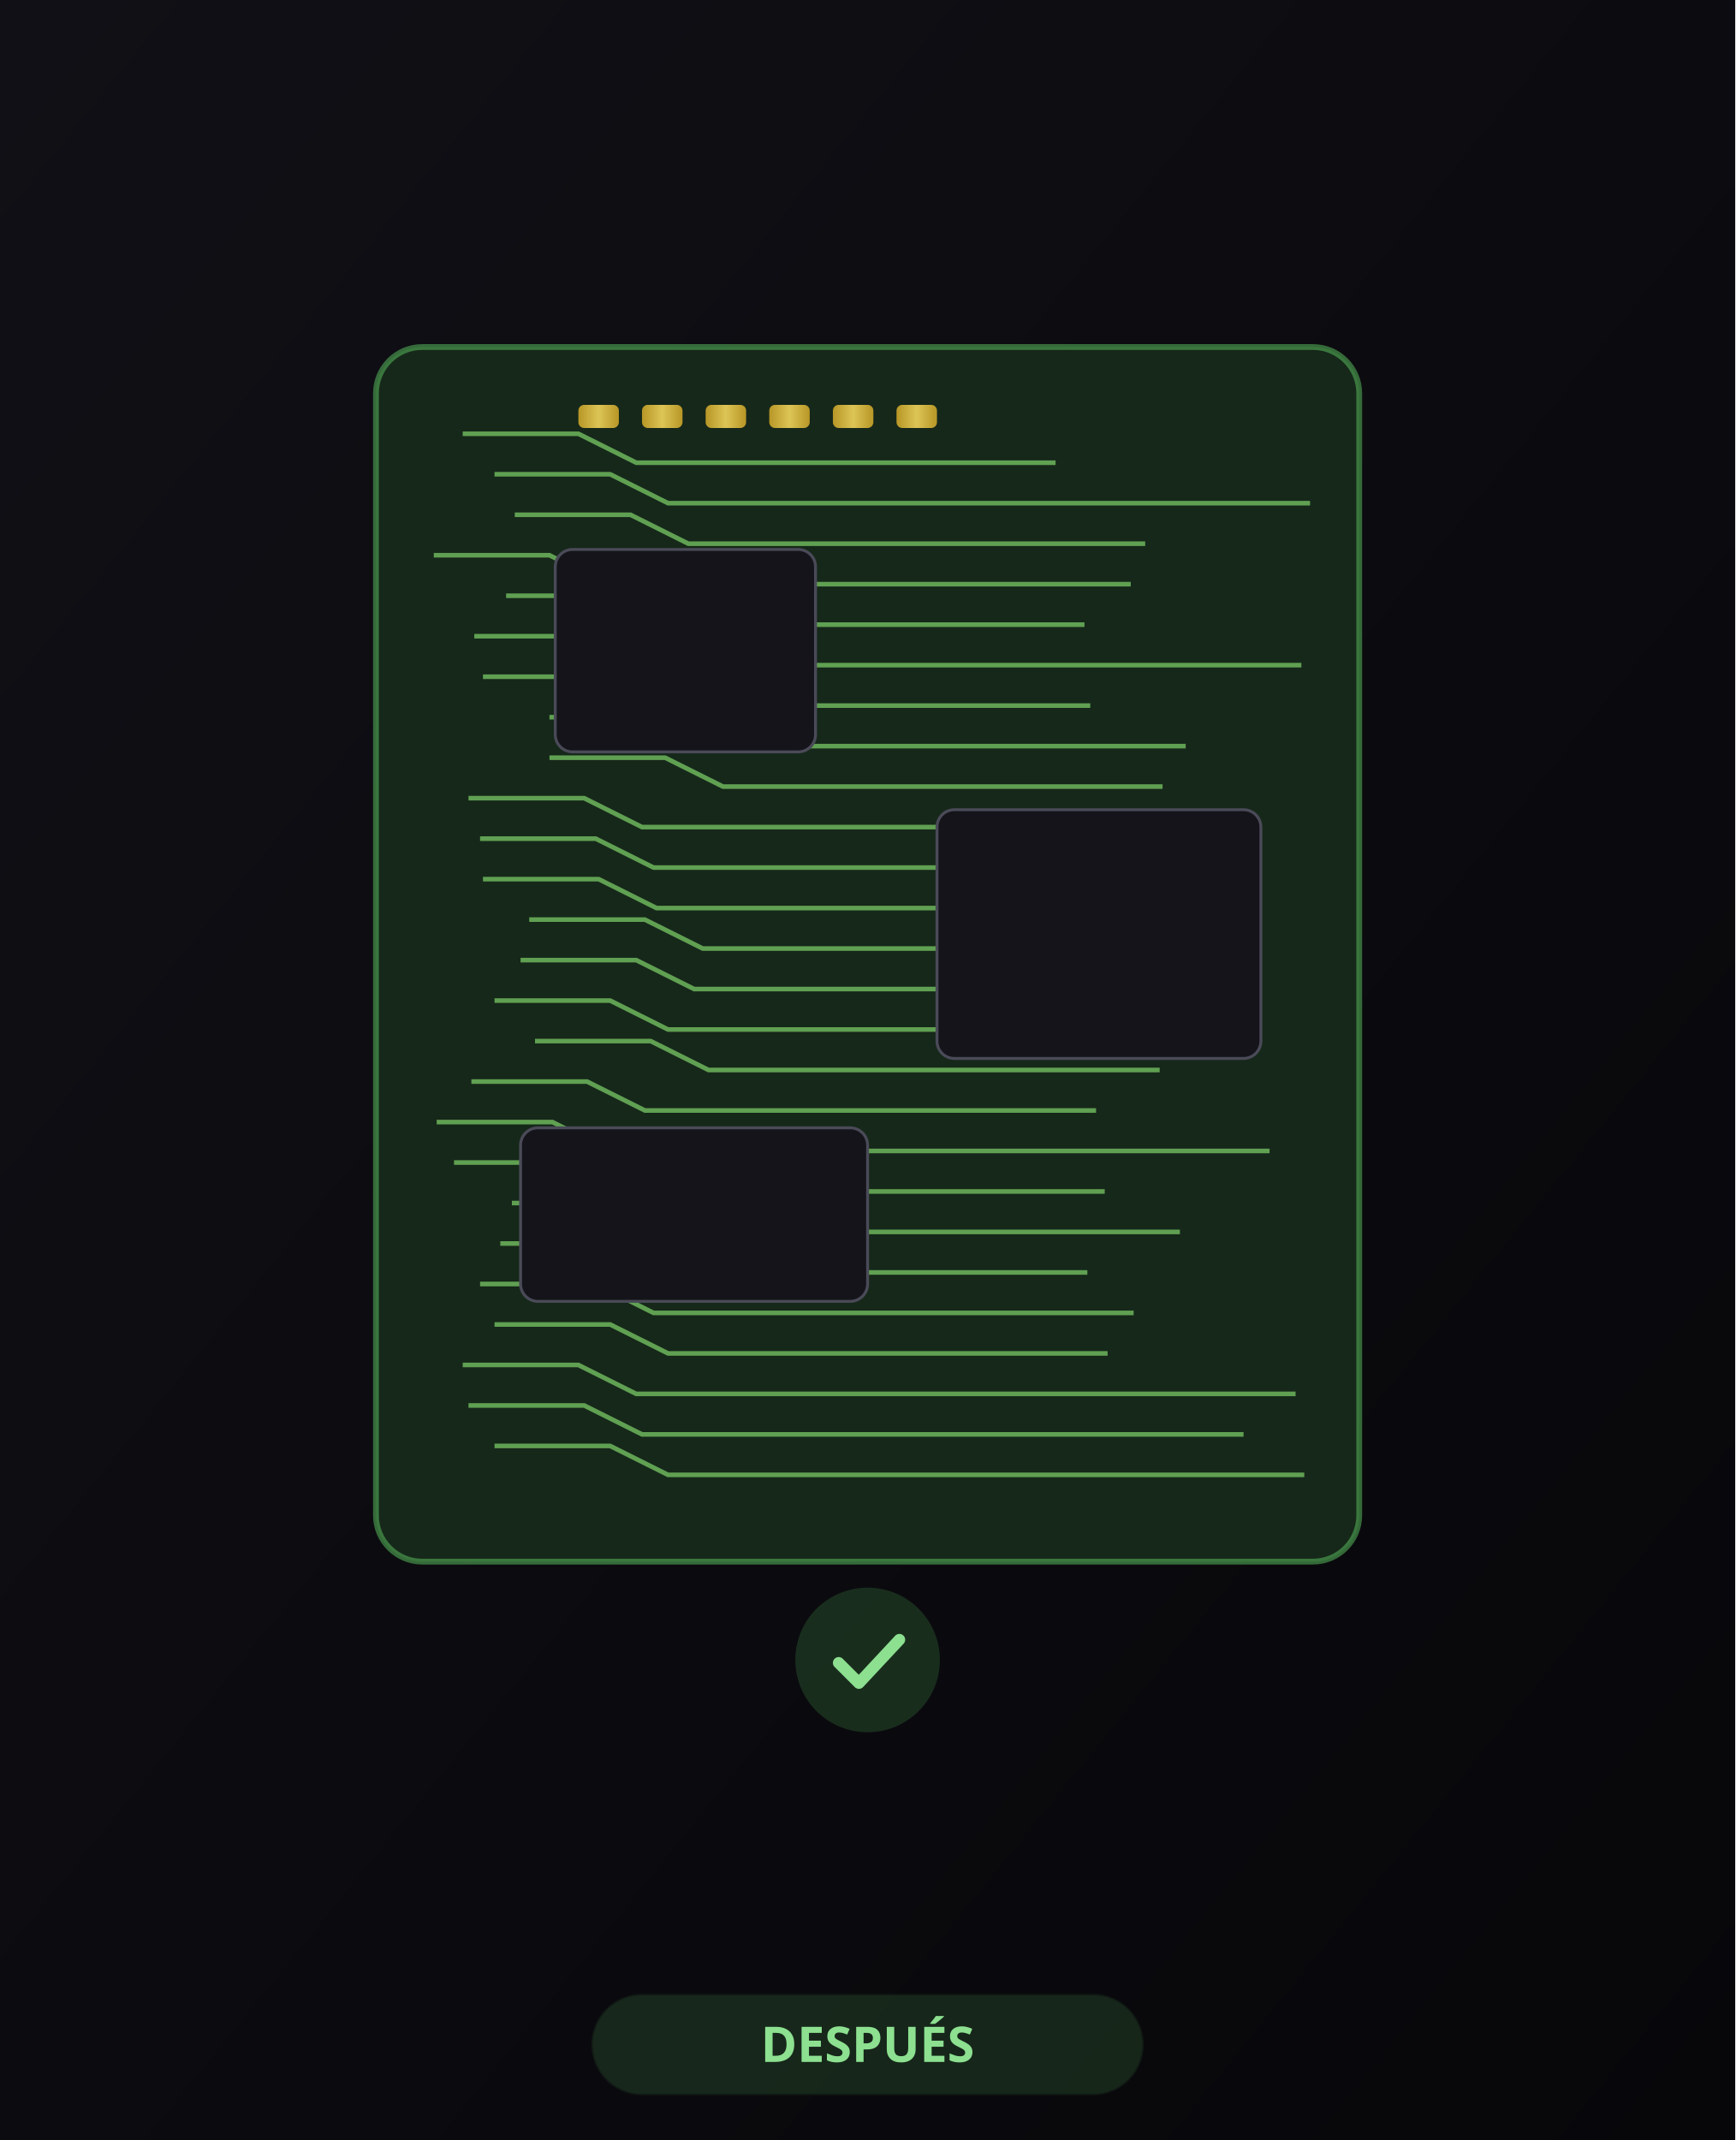
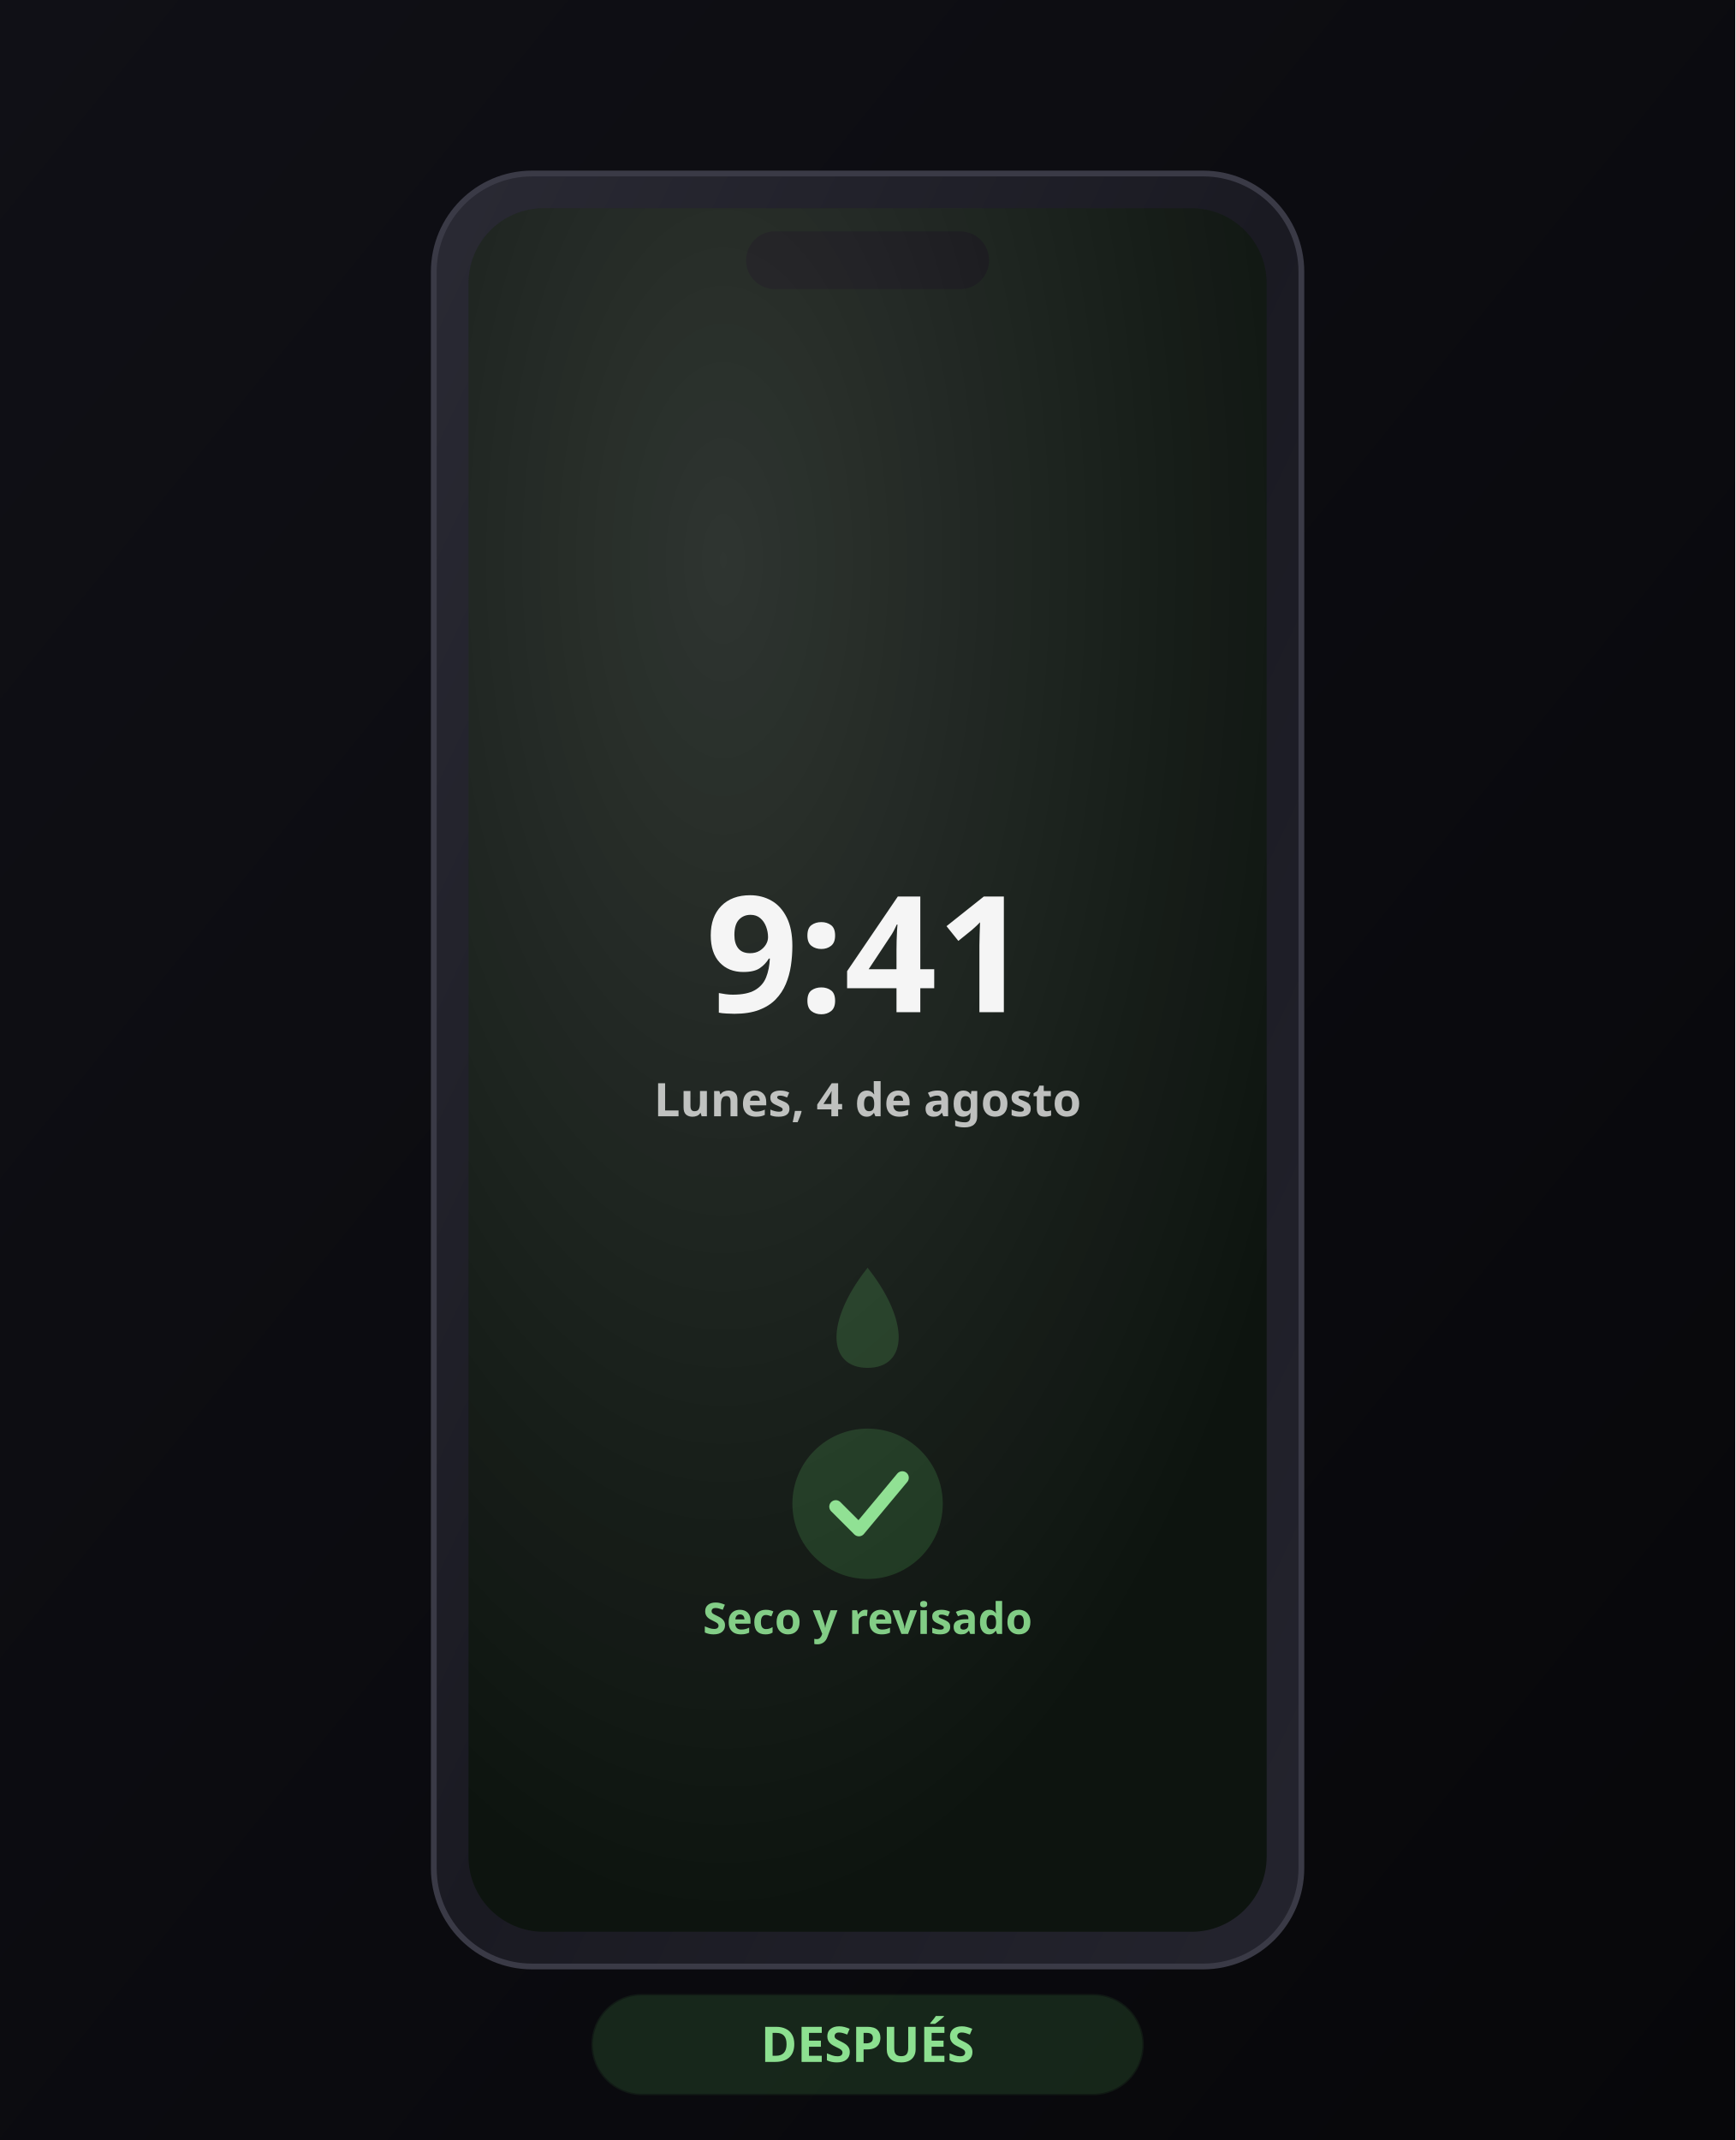
- <svg xmlns="http://www.w3.org/2000/svg" viewBox="0 0 600 740" width="600" height="740" role="img" aria-label="Placa base limpia tras el tratamiento de danos por agua">
+ <svg xmlns="http://www.w3.org/2000/svg" viewBox="0 0 600 740" width="600" height="740" role="img" aria-label="Móvil seco y revisado, la pantalla funciona con normalidad">
  <defs>
    <linearGradient id="bg" x1="0" y1="0" x2="1" y2="1">
      <stop offset="0" stop-color="#101016" />
      <stop offset="1" stop-color="#07070a" />
    </linearGradient>
    <linearGradient id="metal" x1="0" y1="0" x2="1" y2="1">
      <stop offset="0" stop-color="#2a2a34" />
      <stop offset="0.5" stop-color="#1a1a22" />
      <stop offset="1" stop-color="#24242e" />
    </linearGradient>
-     <linearGradient id="oro" x1="0" y1="0" x2="1" y2="0">
-       <stop offset="0" stop-color="#c9a227" />
-       <stop offset="0.5" stop-color="#f2d65c" />
-       <stop offset="1" stop-color="#c9a227" />
-     </linearGradient>
    <radialGradient id="brillo" cx="0.32" cy="0.2" r="0.8">
      <stop offset="0" stop-color="#ffffff" stop-opacity="0.14" />
      <stop offset="1" stop-color="#ffffff" stop-opacity="0" />
    </radialGradient>
  </defs>
  <rect width="600" height="740" fill="url(#bg)" />
-   <g transform="translate(300,330)">
-     <rect x="-170" y="-210" width="340" height="420" rx="16" fill="#16281a" stroke="#57B75B" stroke-width="2" stroke-opacity="0.55" />
-     <path d="M-140 -180 H-100 L-80 -170 H65" fill="none" stroke="#7fd36a" stroke-opacity="0.7" stroke-width="1.6" />
-     <path d="M-129 -166 H-89 L-69 -156 H153" fill="none" stroke="#7fd36a" stroke-opacity="0.7" stroke-width="1.6" />
-     <path d="M-122 -152 H-82 L-62 -142 H96" fill="none" stroke="#7fd36a" stroke-opacity="0.7" stroke-width="1.6" />
-     <path d="M-150 -138 H-110 L-90 -128 H91" fill="none" stroke="#7fd36a" stroke-opacity="0.7" stroke-width="1.6" />
-     <path d="M-125 -124 H-85 L-65 -114 H75" fill="none" stroke="#7fd36a" stroke-opacity="0.7" stroke-width="1.6" />
-     <path d="M-136 -110 H-96 L-76 -100 H150" fill="none" stroke="#7fd36a" stroke-opacity="0.7" stroke-width="1.6" />
-     <path d="M-133 -96 H-93 L-73 -86 H77" fill="none" stroke="#7fd36a" stroke-opacity="0.7" stroke-width="1.6" />
-     <path d="M-110 -82 H-70 L-50 -72 H110" fill="none" stroke="#7fd36a" stroke-opacity="0.7" stroke-width="1.6" />
-     <path d="M-110 -68 H-70 L-50 -58 H102" fill="none" stroke="#7fd36a" stroke-opacity="0.7" stroke-width="1.6" />
-     <path d="M-138 -54 H-98 L-78 -44 H114" fill="none" stroke="#7fd36a" stroke-opacity="0.7" stroke-width="1.6" />
-     <path d="M-134 -40 H-94 L-74 -30 H98" fill="none" stroke="#7fd36a" stroke-opacity="0.7" stroke-width="1.6" />
-     <path d="M-133 -26 H-93 L-73 -16 H132" fill="none" stroke="#7fd36a" stroke-opacity="0.7" stroke-width="1.6" />
-     <path d="M-117 -12 H-77 L-57 -2 H95" fill="none" stroke="#7fd36a" stroke-opacity="0.7" stroke-width="1.6" />
-     <path d="M-120 2 H-80 L-60 12 H71" fill="none" stroke="#7fd36a" stroke-opacity="0.7" stroke-width="1.6" />
-     <path d="M-129 16 H-89 L-69 26 H92" fill="none" stroke="#7fd36a" stroke-opacity="0.7" stroke-width="1.6" />
-     <path d="M-115 30 H-75 L-55 40 H101" fill="none" stroke="#7fd36a" stroke-opacity="0.7" stroke-width="1.6" />
-     <path d="M-137 44 H-97 L-77 54 H79" fill="none" stroke="#7fd36a" stroke-opacity="0.7" stroke-width="1.6" />
-     <path d="M-149 58 H-109 L-89 68 H139" fill="none" stroke="#7fd36a" stroke-opacity="0.7" stroke-width="1.6" />
-     <path d="M-143 72 H-103 L-83 82 H82" fill="none" stroke="#7fd36a" stroke-opacity="0.7" stroke-width="1.6" />
-     <path d="M-123 86 H-83 L-63 96 H108" fill="none" stroke="#7fd36a" stroke-opacity="0.7" stroke-width="1.6" />
-     <path d="M-127 100 H-87 L-67 110 H76" fill="none" stroke="#7fd36a" stroke-opacity="0.7" stroke-width="1.6" />
-     <path d="M-134 114 H-94 L-74 124 H92" fill="none" stroke="#7fd36a" stroke-opacity="0.7" stroke-width="1.6" />
-     <path d="M-129 128 H-89 L-69 138 H83" fill="none" stroke="#7fd36a" stroke-opacity="0.7" stroke-width="1.6" />
-     <path d="M-140 142 H-100 L-80 152 H148" fill="none" stroke="#7fd36a" stroke-opacity="0.7" stroke-width="1.6" />
-     <path d="M-138 156 H-98 L-78 166 H130" fill="none" stroke="#7fd36a" stroke-opacity="0.7" stroke-width="1.6" />
-     <path d="M-129 170 H-89 L-69 180 H151" fill="none" stroke="#7fd36a" stroke-opacity="0.7" stroke-width="1.6" />
-     <rect x="-108" y="-140" width="90" height="70" rx="6" fill="#14141a" stroke="#4a4a58" />
-     <rect x="24" y="-50" width="112" height="86" rx="6" fill="#14141a" stroke="#4a4a58" />
-     <rect x="-120" y="60" width="120" height="60" rx="6" fill="#14141a" stroke="#4a4a58" />
-     <g fill="url(#oro)" opacity="0.9">
-       <rect x="-100" y="-190" width="14" height="8" rx="2" />
-       <rect x="-78" y="-190" width="14" height="8" rx="2" />
-       <rect x="-56" y="-190" width="14" height="8" rx="2" />
-       <rect x="-34" y="-190" width="14" height="8" rx="2" />
-       <rect x="-12" y="-190" width="14" height="8" rx="2" />
-       <rect x="10" y="-190" width="14" height="8" rx="2" />
-     </g>
-     <g transform="translate(0,244)">
-       <circle cx="0" cy="0" r="24" fill="#57B75B" opacity="0.2" stroke="#57B75B" stroke-width="2" />
-       <path d="M-10 1 L-3 8 L11 -7" fill="none" stroke="#8ce090" stroke-width="4" stroke-linecap="round" stroke-linejoin="round" />
-     </g>
+   <rect x="150" y="60" width="300" height="620" rx="34" fill="url(#metal)" stroke="#3a3a46" stroke-width="2" />
+   <rect x="162" y="72" width="276" height="596" rx="26" fill="#0d140f" />
+   <rect x="258" y="80" width="84" height="20" rx="10" fill="#0b0b0f" />
+   <g opacity="0.95" font-family="Outfit, sans-serif" text-anchor="middle">
+     <text x="300" y="350" font-size="56" font-weight="800" fill="#ffffff">9:41</text>
+     <text x="300" y="386" font-size="16" font-weight="600" fill="#ffffff" opacity="0.75">Lunes, 4 de agosto</text>
  </g>
+   <g transform="translate(300,460)">
+     <path d="M0 -20 C13 -3 13 12 0 12 C-13 12 -13 -3 0 -20 Z" fill="#57B75B" opacity="0.22" stroke="#57B75B" stroke-width="2" />
+   </g>
+   <g transform="translate(300,520)">
+     <circle r="25" fill="#57B75B" opacity="0.2" stroke="#57B75B" stroke-width="2" />
+     <path d="M-11 1 L-3 9 L12 -9" fill="none" stroke="#8ce090" stroke-width="4.5" stroke-linecap="round" stroke-linejoin="round" />
+   </g>
+   <text x="300" y="565" text-anchor="middle" font-family="Outfit,sans-serif" font-size="15" font-weight="600" fill="#8ce090" opacity="0.9">Seco y revisado</text>
+   <rect x="162" y="72" width="276" height="596" rx="26" fill="url(#brillo)" />
  <g font-family="Outfit, sans-serif" text-anchor="middle">
    <rect x="205" y="690" width="190" height="34" rx="17" fill="#57B75B" opacity="0.17" stroke="#57B75B" stroke-opacity="0.55" />
    <text x="300" y="713" fill="#8ce090" font-size="17" font-weight="700">DESPUÉS</text>
  </g>
</svg>
